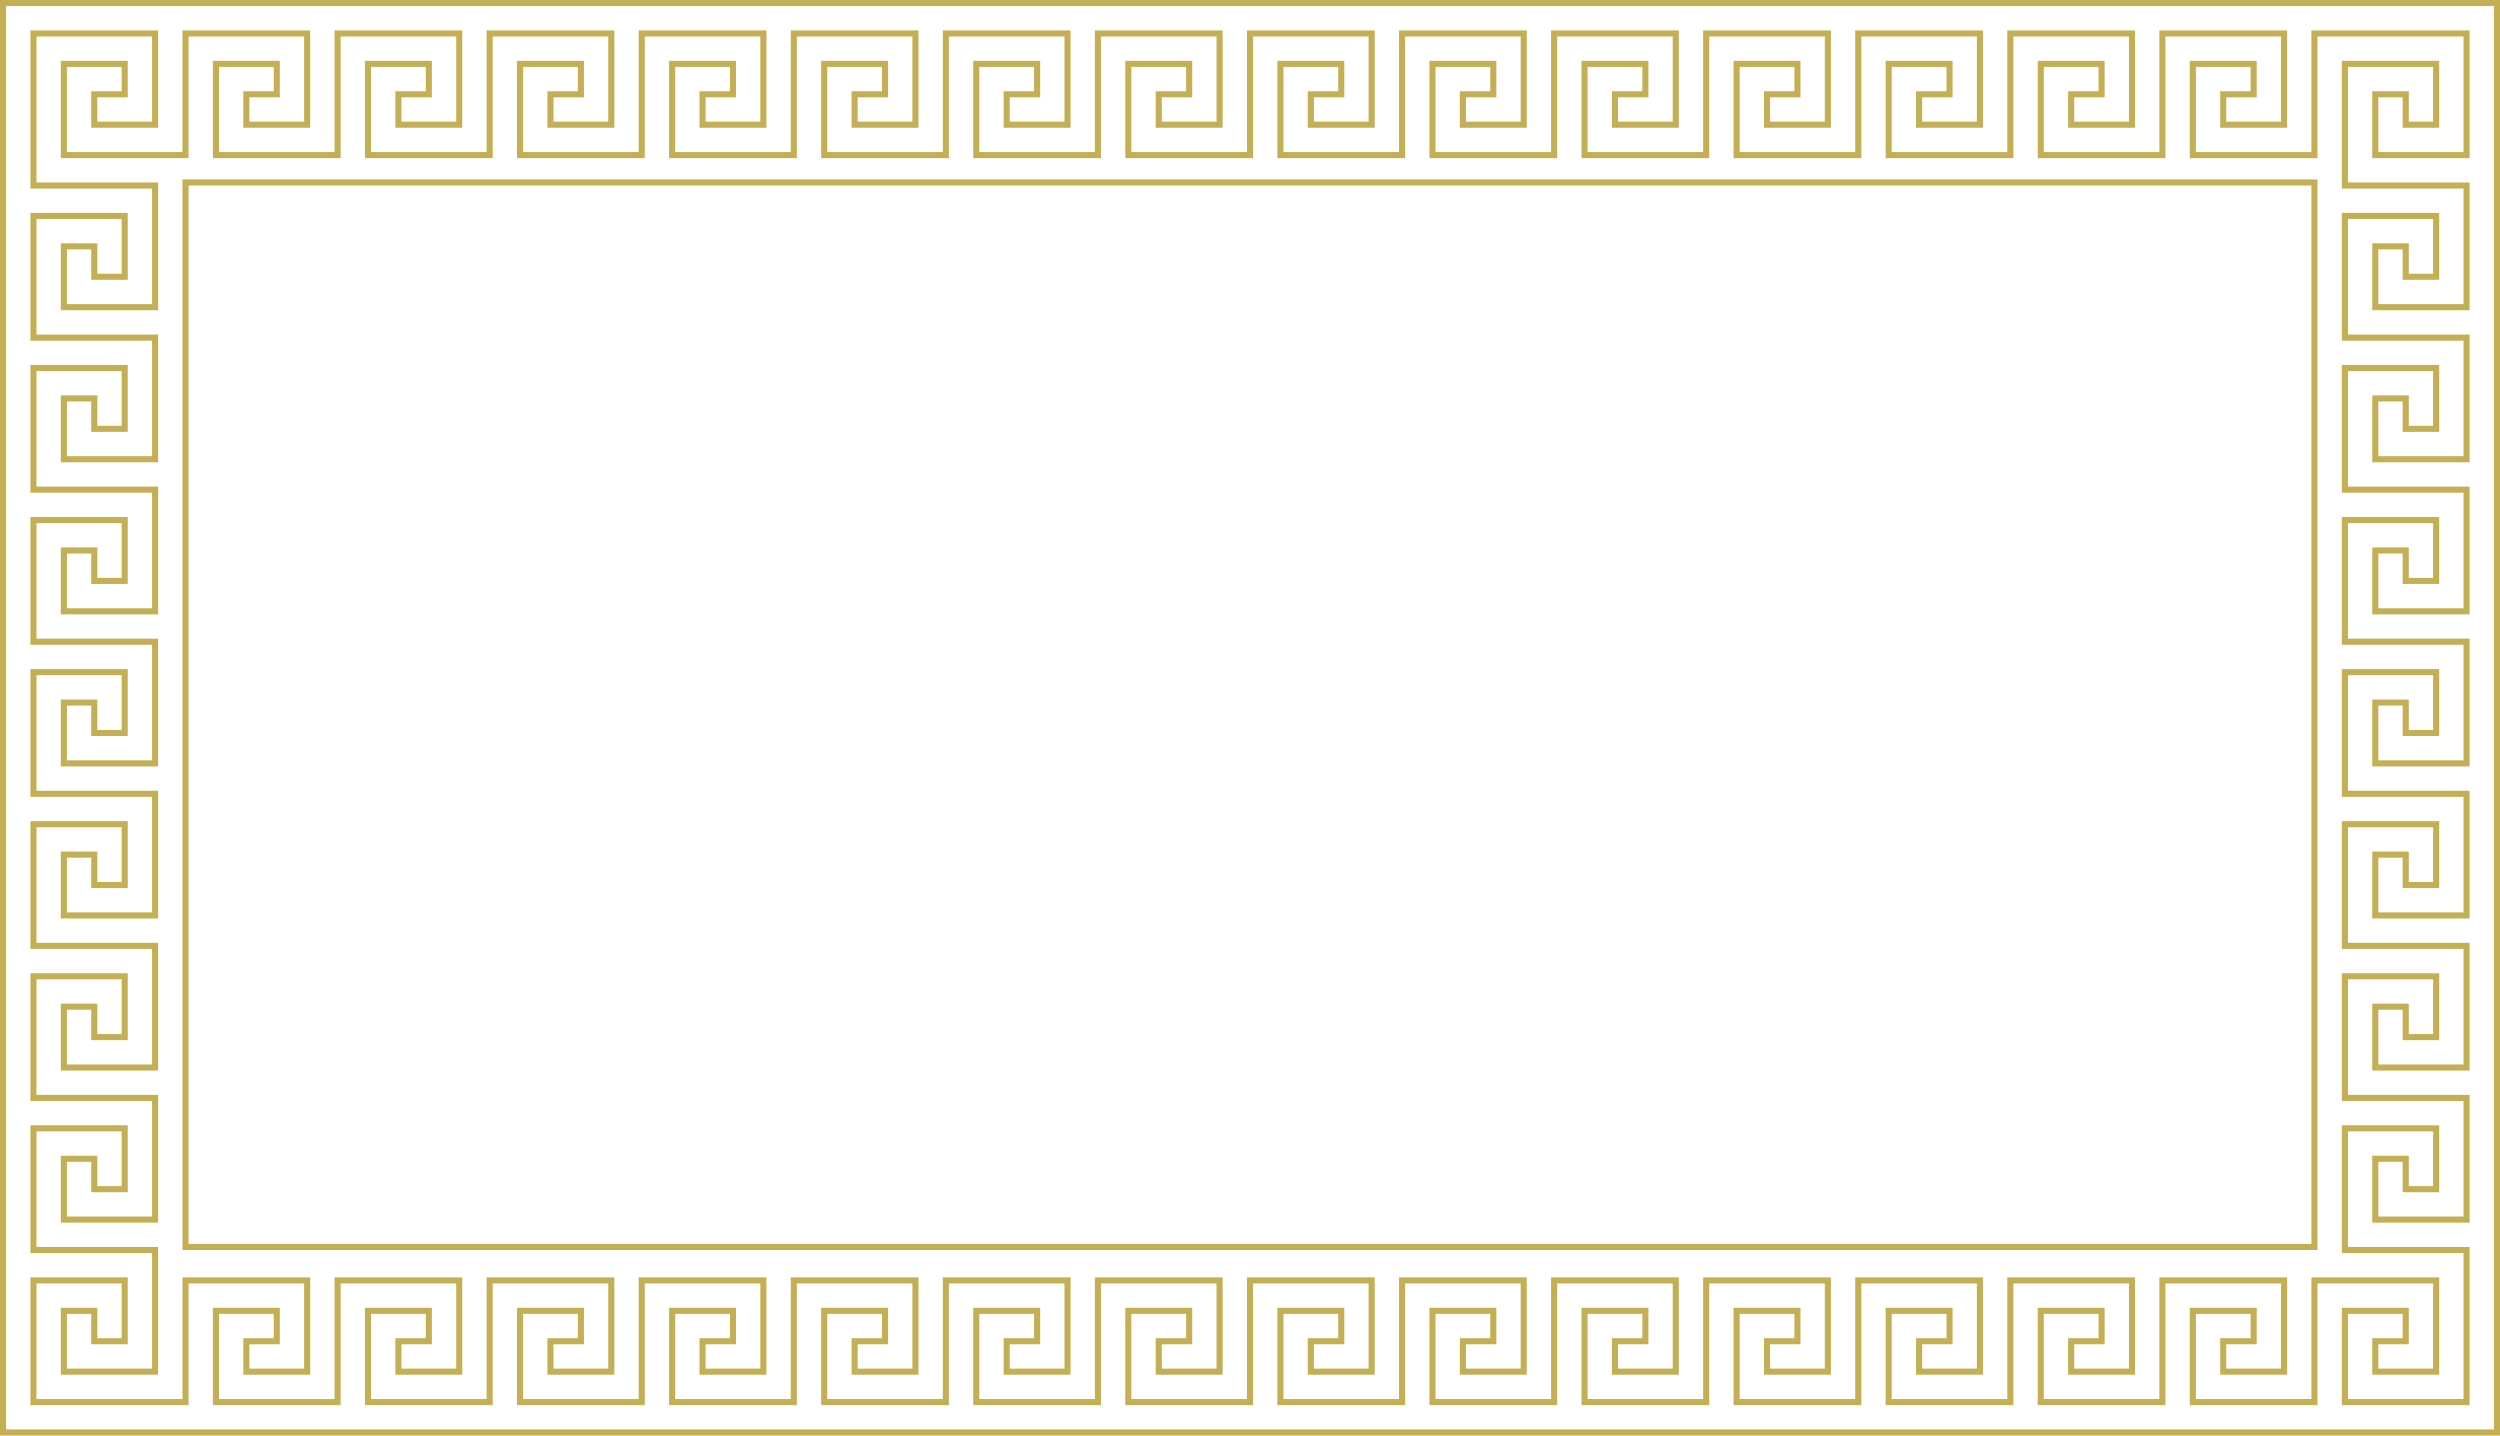
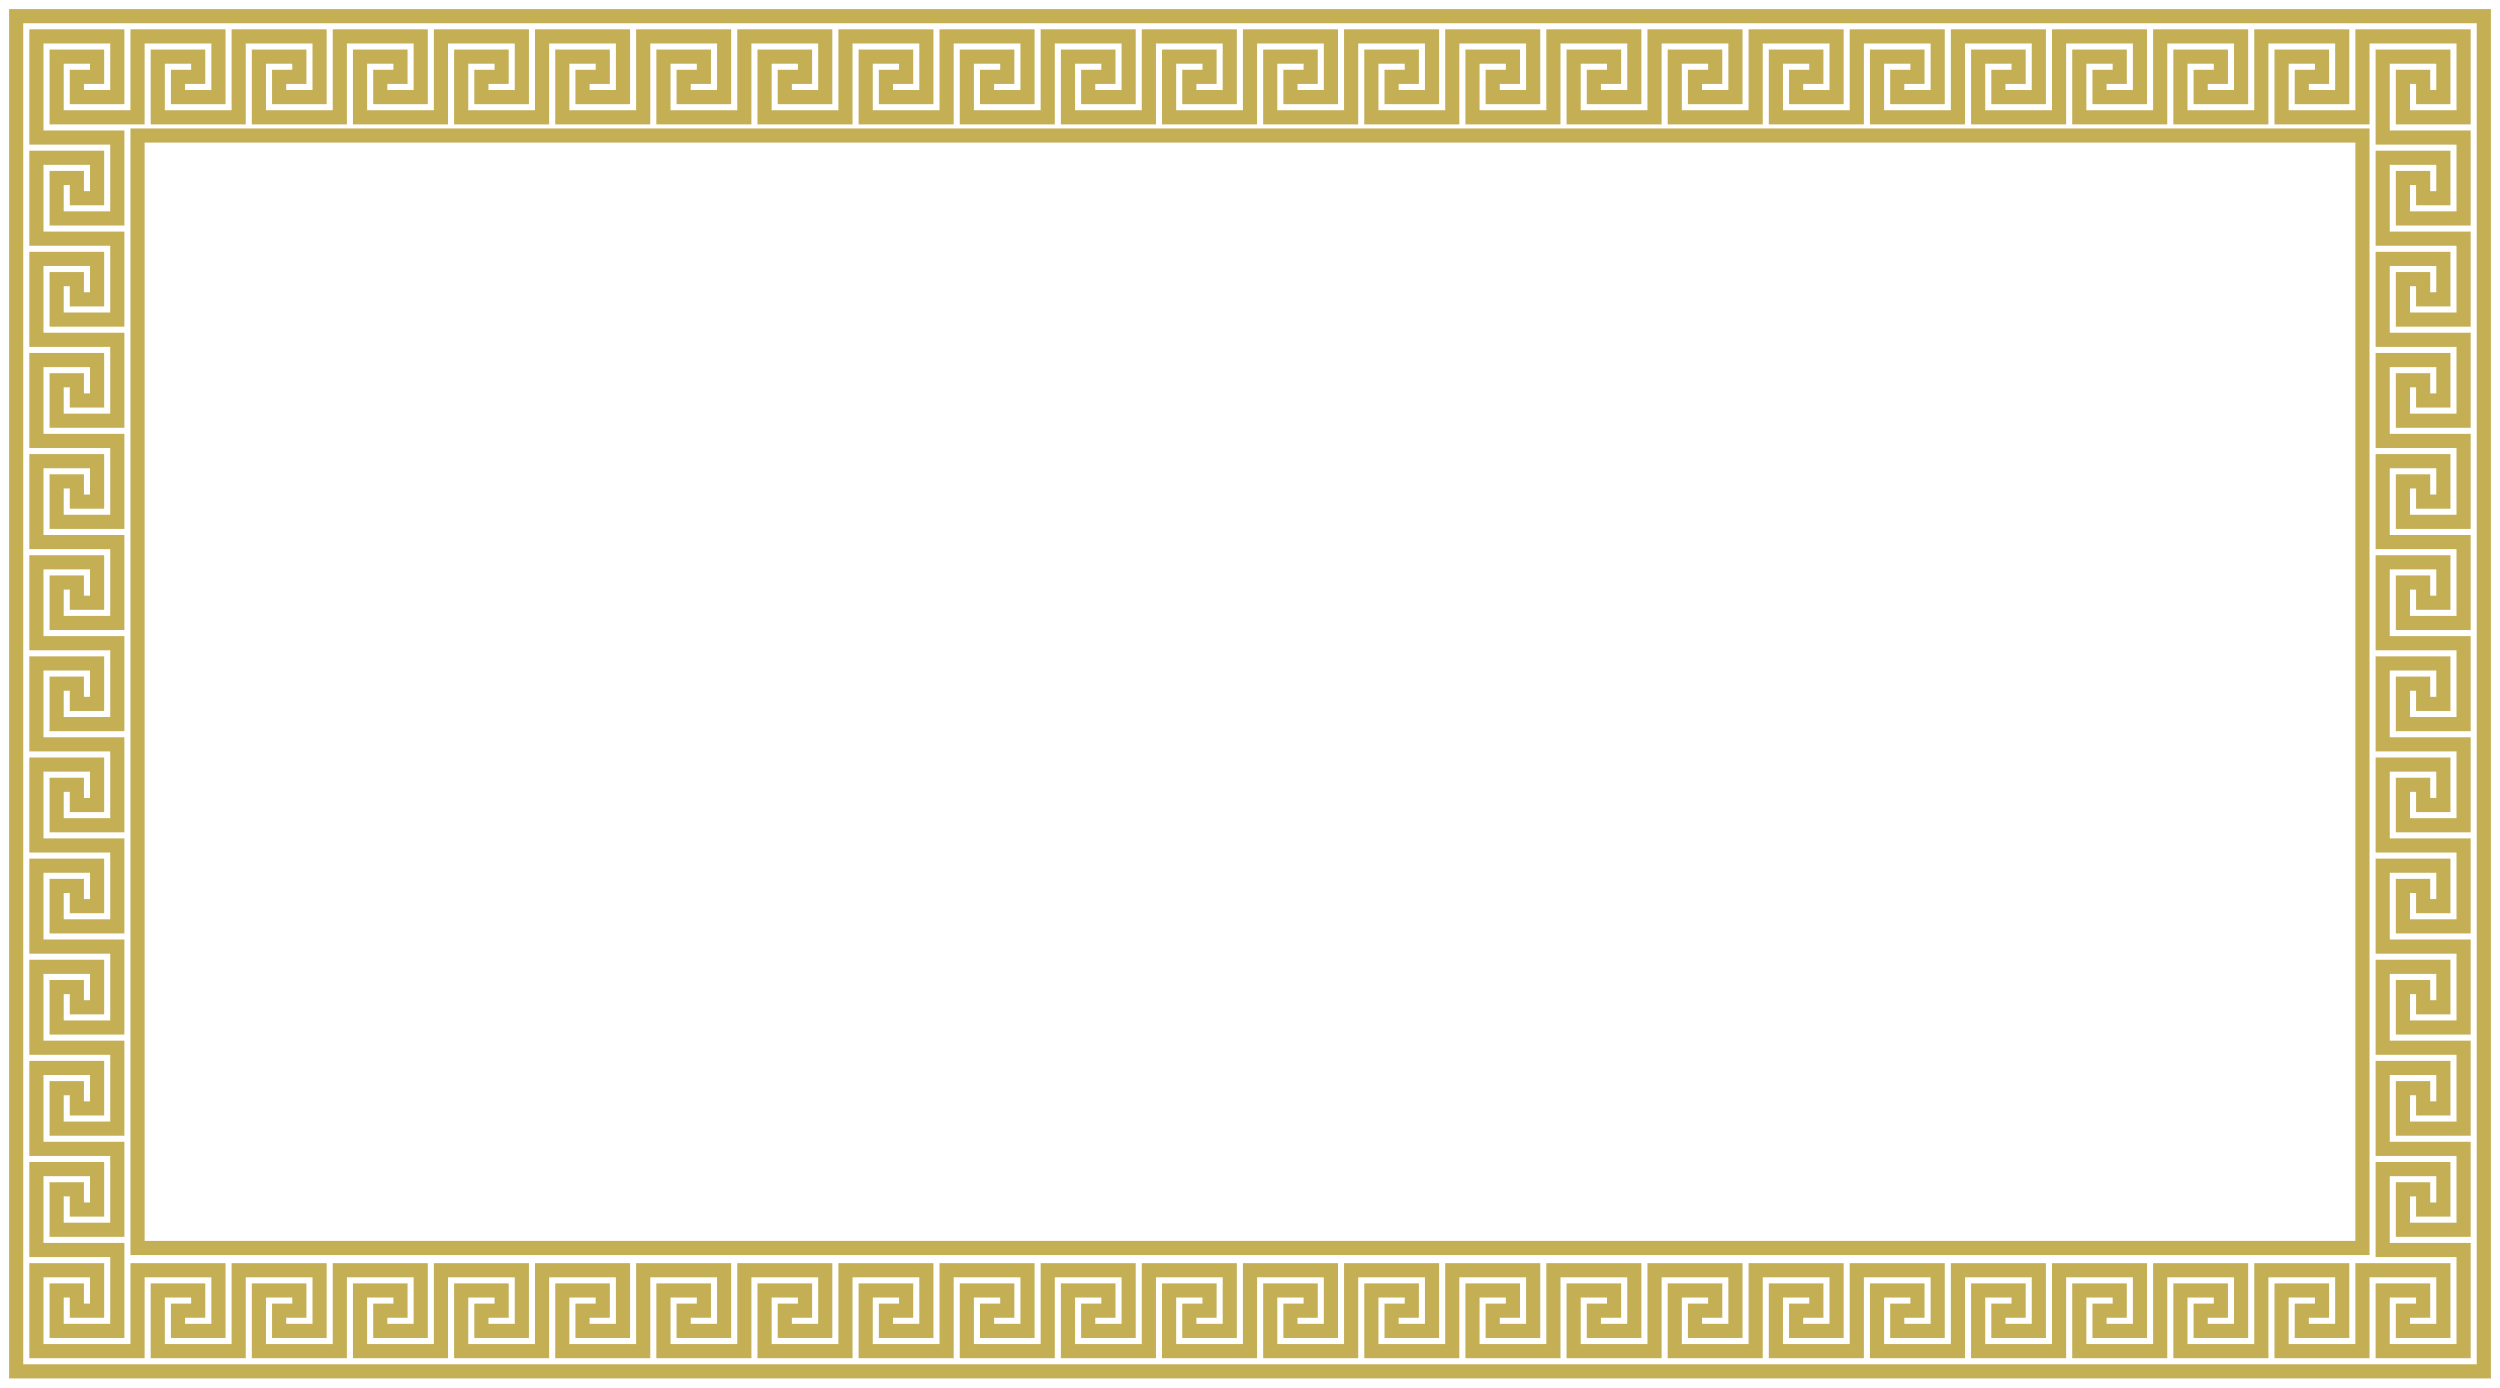
- <svg xmlns="http://www.w3.org/2000/svg" width="822" height="472" viewBox="0 0 822 472" displayInline="False">
+ <svg xmlns="http://www.w3.org/2000/svg" width="1236.0" height="686.0" viewBox="0 0 1236.0 686.0" displayInline="False">
  <defs>
</defs>
-   <path d="M11,61 v-10 v-40 h40 v30 h-20 v-10 h10 v-10 h-20 v30 h40 v-40 h40 v30 h-20 v-10 h10 v-10 h-20 v30 h40 v-40 h40 v30 h-20 v-10 h10 v-10 h-20 v30 h40 v-40 h40 v30 h-20 v-10 h10 v-10 h-20 v30 h40 v-40 h40 v30 h-20 v-10 h10 v-10 h-20 v30 h40 v-40 h40 v30 h-20 v-10 h10 v-10 h-20 v30 h40 v-40 h40 v30 h-20 v-10 h10 v-10 h-20 v30 h40 v-40 h40 v30 h-20 v-10 h10 v-10 h-20 v30 h40 v-40 h40 v30 h-20 v-10 h10 v-10 h-20 v30 h40 v-40 h40 v30 h-20 v-10 h10 v-10 h-20 v30 h40 v-40 h40 v30 h-20 v-10 h10 v-10 h-20 v30 h40 v-40 h40 v30 h-20 v-10 h10 v-10 h-20 v30 h40 v-40 h40 v30 h-20 v-10 h10 v-10 h-20 v30 h40 v-40 h40 v30 h-20 v-10 h10 v-10 h-20 v30 h40 v-40 h40 v30 h-20 v-10 h10 v-10 h-20 v30 h40 v-40 h10 h40 v40 h-30 v-20 h10 v10 h10 v-20 h-30 v40 h40 v40 h-30 v-20 h10 v10 h10 v-20 h-30 v40 h40 v40 h-30 v-20 h10 v10 h10 v-20 h-30 v40 h40 v40 h-30 v-20 h10 v10 h10 v-20 h-30 v40 h40 v40 h-30 v-20 h10 v10 h10 v-20 h-30 v40 h40 v40 h-30 v-20 h10 v10 h10 v-20 h-30 v40 h40 v40 h-30 v-20 h10 v10 h10 v-20 h-30 v40 h40 v40 h-30 v-20 h10 v10 h10 v-20 h-30 v40 h40 v50 h-40 v-30 h20 v10 h-10 v10 h20 v-30 h-40 v40 h-40 v-30 h20 v10 h-10 v10 h20 v-30 h-40 v40 h-40 v-30 h20 v10 h-10 v10 h20 v-30 h-40 v40 h-40 v-30 h20 v10 h-10 v10 h20 v-30 h-40 v40 h-40 v-30 h20 v10 h-10 v10 h20 v-30 h-40 v40 h-40 v-30 h20 v10 h-10 v10 h20 v-30 h-40 v40 h-40 v-30 h20 v10 h-10 v10 h20 v-30 h-40 v40 h-40 v-30 h20 v10 h-10 v10 h20 v-30 h-40 v40 h-40 v-30 h20 v10 h-10 v10 h20 v-30 h-40 v40 h-40 v-30 h20 v10 h-10 v10 h20 v-30 h-40 v40 h-40 v-30 h20 v10 h-10 v10 h20 v-30 h-40 v40 h-40 v-30 h20 v10 h-10 v10 h20 v-30 h-40 v40 h-40 v-30 h20 v10 h-10 v10 h20 v-30 h-40 v40 h-40 v-30 h20 v10 h-10 v10 h20 v-30 h-40 v40 h-40 v-30 h20 v10 h-10 v10 h20 v-30 h-40 v40 h-50 v-40 h30 v20 h-10 v-10 h-10 v20 h30 v-40 h-40 v-40 h30 v20 h-10 v-10 h-10 v20 h30 v-40 h-40 v-40 h30 v20 h-10 v-10 h-10 v20 h30 v-40 h-40 v-40 h30 v20 h-10 v-10 h-10 v20 h30 v-40 h-40 v-40 h30 v20 h-10 v-10 h-10 v20 h30 v-40 h-40 v-40 h30 v20 h-10 v-10 h-10 v20 h30 v-40 h-40 v-40 h30 v20 h-10 v-10 h-10 v20 h30 v-40 h-40 v-40 h30 v20 h-10 v-10 h-10 v20 h30 v-40 h-40 Z M1,1 h820 v470 h-820 v-470 Z M61,60 h700 v350 h-700 v-350 Z" stroke="#AB8E0E" stroke-width="2.0" stroke-opacity="0.7" fill="none" />
+   <path d="M18.0,68.0 v-10 v-40 h40 v30 h-20 v-10 h10 v-10 h-20 v30 h40 v-40 h40 v30 h-20 v-10 h10 v-10 h-20 v30 h40 v-40 h40 v30 h-20 v-10 h10 v-10 h-20 v30 h40 v-40 h40 v30 h-20 v-10 h10 v-10 h-20 v30 h40 v-40 h40 v30 h-20 v-10 h10 v-10 h-20 v30 h40 v-40 h40 v30 h-20 v-10 h10 v-10 h-20 v30 h40 v-40 h40 v30 h-20 v-10 h10 v-10 h-20 v30 h40 v-40 h40 v30 h-20 v-10 h10 v-10 h-20 v30 h40 v-40 h40 v30 h-20 v-10 h10 v-10 h-20 v30 h40 v-40 h40 v30 h-20 v-10 h10 v-10 h-20 v30 h40 v-40 h40 v30 h-20 v-10 h10 v-10 h-20 v30 h40 v-40 h40 v30 h-20 v-10 h10 v-10 h-20 v30 h40 v-40 h40 v30 h-20 v-10 h10 v-10 h-20 v30 h40 v-40 h40 v30 h-20 v-10 h10 v-10 h-20 v30 h40 v-40 h40 v30 h-20 v-10 h10 v-10 h-20 v30 h40 v-40 h40 v30 h-20 v-10 h10 v-10 h-20 v30 h40 v-40 h40 v30 h-20 v-10 h10 v-10 h-20 v30 h40 v-40 h40 v30 h-20 v-10 h10 v-10 h-20 v30 h40 v-40 h40 v30 h-20 v-10 h10 v-10 h-20 v30 h40 v-40 h40 v30 h-20 v-10 h10 v-10 h-20 v30 h40 v-40 h40 v30 h-20 v-10 h10 v-10 h-20 v30 h40 v-40 h40 v30 h-20 v-10 h10 v-10 h-20 v30 h40 v-40 h40 v30 h-20 v-10 h10 v-10 h-20 v30 h40 v-40 h10 h40 v40 h-30 v-20 h10 v10 h10 v-20 h-30 v40 h40 v40 h-30 v-20 h10 v10 h10 v-20 h-30 v40 h40 v40 h-30 v-20 h10 v10 h10 v-20 h-30 v40 h40 v40 h-30 v-20 h10 v10 h10 v-20 h-30 v40 h40 v40 h-30 v-20 h10 v10 h10 v-20 h-30 v40 h40 v40 h-30 v-20 h10 v10 h10 v-20 h-30 v40 h40 v40 h-30 v-20 h10 v10 h10 v-20 h-30 v40 h40 v40 h-30 v-20 h10 v10 h10 v-20 h-30 v40 h40 v40 h-30 v-20 h10 v10 h10 v-20 h-30 v40 h40 v40 h-30 v-20 h10 v10 h10 v-20 h-30 v40 h40 v40 h-30 v-20 h10 v10 h10 v-20 h-30 v40 h40 v40 h-30 v-20 h10 v10 h10 v-20 h-30 v40 h40 v50 h-40 v-30 h20 v10 h-10 v10 h20 v-30 h-40 v40 h-40 v-30 h20 v10 h-10 v10 h20 v-30 h-40 v40 h-40 v-30 h20 v10 h-10 v10 h20 v-30 h-40 v40 h-40 v-30 h20 v10 h-10 v10 h20 v-30 h-40 v40 h-40 v-30 h20 v10 h-10 v10 h20 v-30 h-40 v40 h-40 v-30 h20 v10 h-10 v10 h20 v-30 h-40 v40 h-40 v-30 h20 v10 h-10 v10 h20 v-30 h-40 v40 h-40 v-30 h20 v10 h-10 v10 h20 v-30 h-40 v40 h-40 v-30 h20 v10 h-10 v10 h20 v-30 h-40 v40 h-40 v-30 h20 v10 h-10 v10 h20 v-30 h-40 v40 h-40 v-30 h20 v10 h-10 v10 h20 v-30 h-40 v40 h-40 v-30 h20 v10 h-10 v10 h20 v-30 h-40 v40 h-40 v-30 h20 v10 h-10 v10 h20 v-30 h-40 v40 h-40 v-30 h20 v10 h-10 v10 h20 v-30 h-40 v40 h-40 v-30 h20 v10 h-10 v10 h20 v-30 h-40 v40 h-40 v-30 h20 v10 h-10 v10 h20 v-30 h-40 v40 h-40 v-30 h20 v10 h-10 v10 h20 v-30 h-40 v40 h-40 v-30 h20 v10 h-10 v10 h20 v-30 h-40 v40 h-40 v-30 h20 v10 h-10 v10 h20 v-30 h-40 v40 h-40 v-30 h20 v10 h-10 v10 h20 v-30 h-40 v40 h-40 v-30 h20 v10 h-10 v10 h20 v-30 h-40 v40 h-40 v-30 h20 v10 h-10 v10 h20 v-30 h-40 v40 h-40 v-30 h20 v10 h-10 v10 h20 v-30 h-40 v40 h-50 v-40 h30 v20 h-10 v-10 h-10 v20 h30 v-40 h-40 v-40 h30 v20 h-10 v-10 h-10 v20 h30 v-40 h-40 v-40 h30 v20 h-10 v-10 h-10 v20 h30 v-40 h-40 v-40 h30 v20 h-10 v-10 h-10 v20 h30 v-40 h-40 v-40 h30 v20 h-10 v-10 h-10 v20 h30 v-40 h-40 v-40 h30 v20 h-10 v-10 h-10 v20 h30 v-40 h-40 v-40 h30 v20 h-10 v-10 h-10 v20 h30 v-40 h-40 v-40 h30 v20 h-10 v-10 h-10 v20 h30 v-40 h-40 v-40 h30 v20 h-10 v-10 h-10 v20 h30 v-40 h-40 v-40 h30 v20 h-10 v-10 h-10 v20 h30 v-40 h-40 v-40 h30 v20 h-10 v-10 h-10 v20 h30 v-40 h-40 v-40 h30 v20 h-10 v-10 h-10 v20 h30 v-40 h-40 Z M8.0,8.0 h1220 v670 h-1220 v-670 Z M68.0,67.0 h1100 v550 h-1100 v-550 Z" stroke="#AB8E0E" stroke-width="7.0" stroke-opacity="0.7" fill="none" />
</svg>
